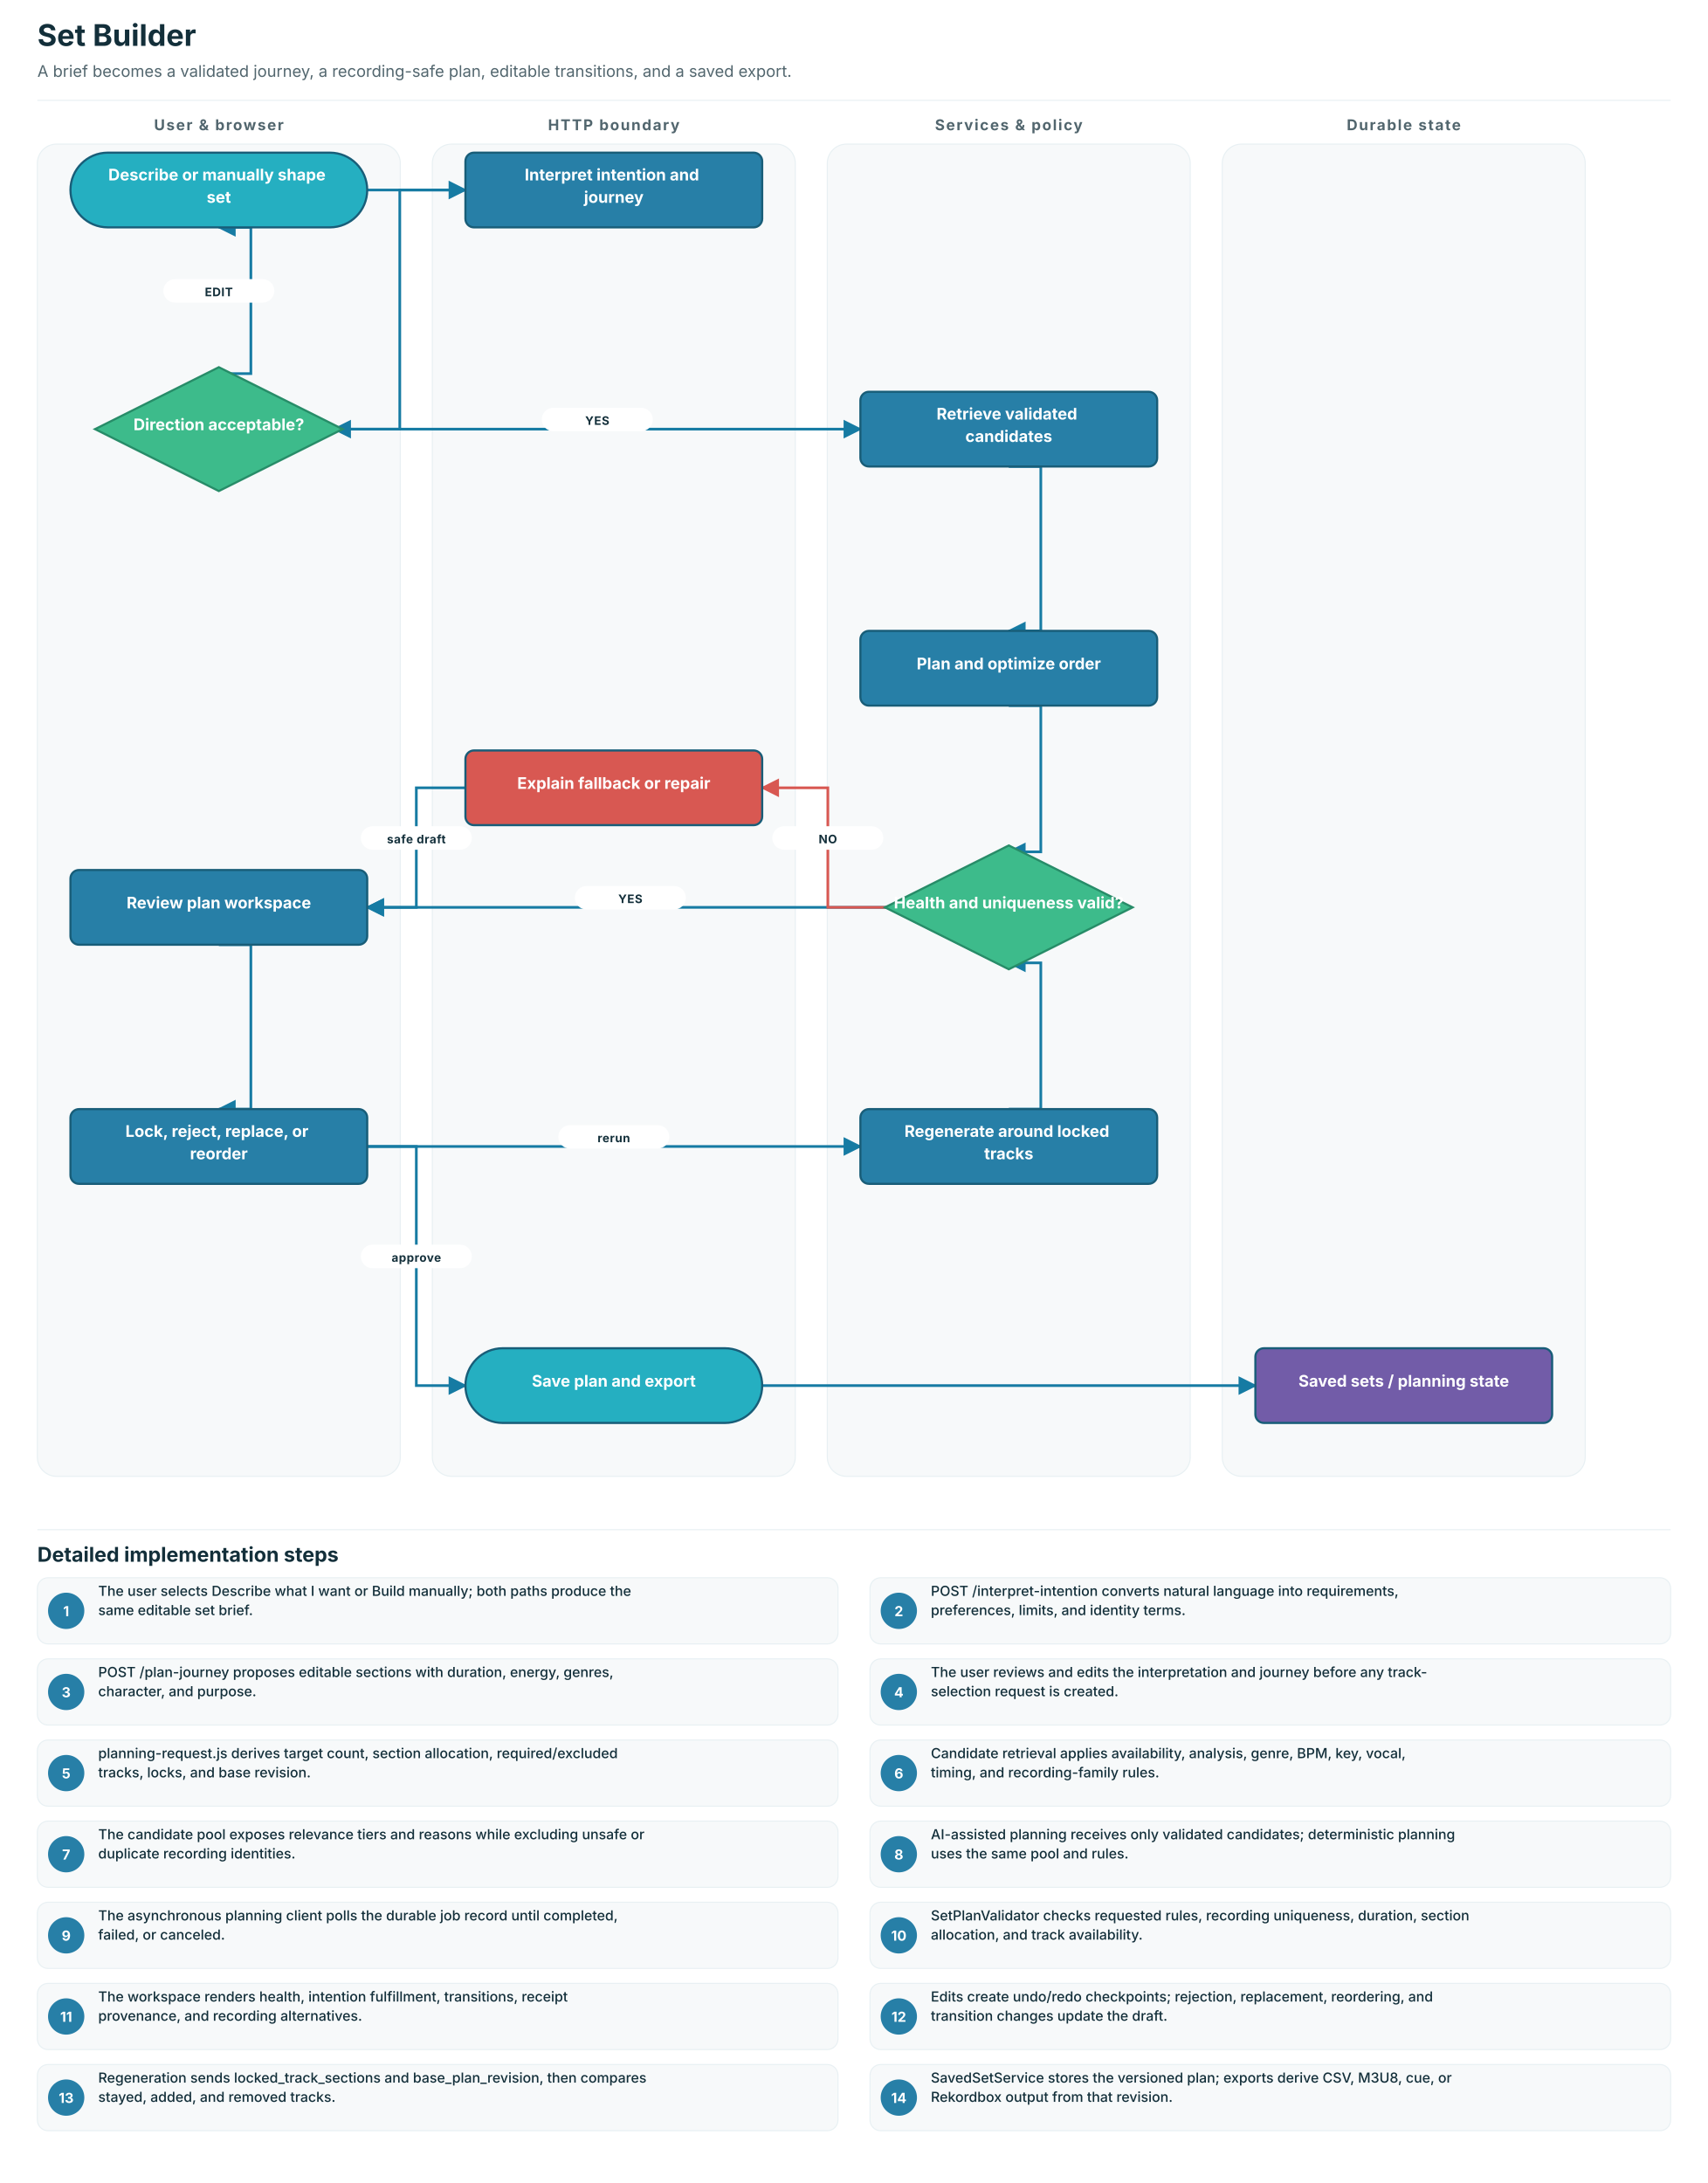
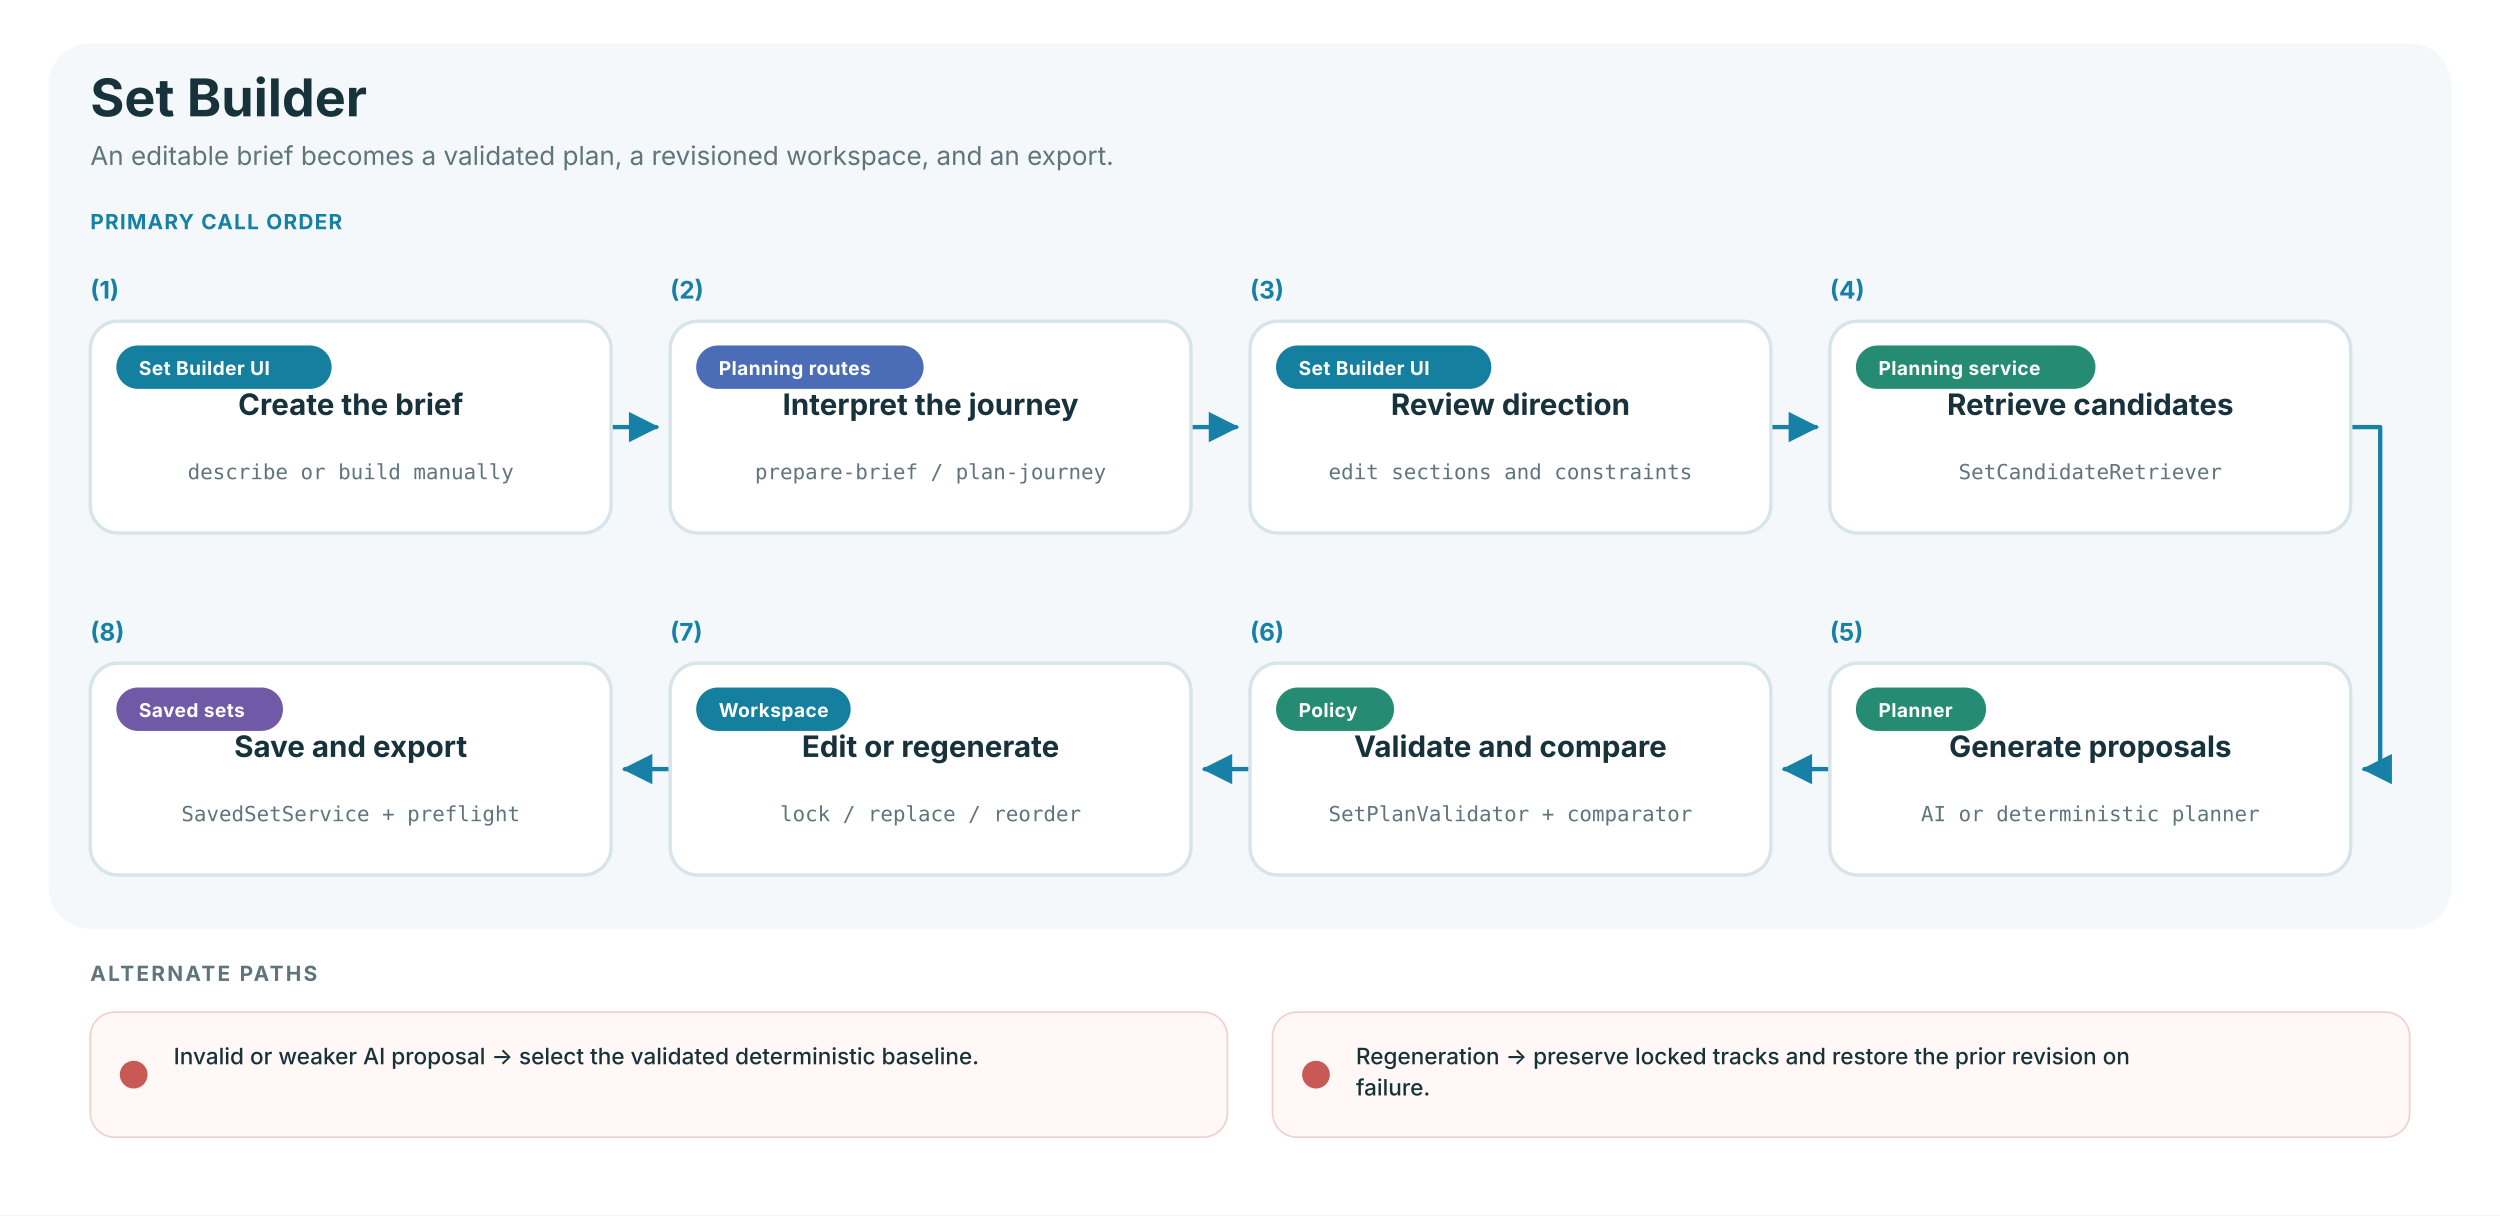
- <svg xmlns="http://www.w3.org/2000/svg" width="1600" height="2045" viewBox="0 0 1600 2045" role="img" aria-labelledby="title desc">
+ <svg xmlns="http://www.w3.org/2000/svg" width="1440" height="700" viewBox="0 0 1440 700" role="img" aria-labelledby="title desc">
  <defs>
    <marker id="arrow" viewBox="0 0 10 10" refX="9" refY="5" markerWidth="7" markerHeight="7" orient="auto-start-reverse">
-       <path d="M 0 0 L 10 5 L 0 10 z" fill="#167ba3" />
-     </marker>
-     <marker id="arrow-failure" viewBox="0 0 10 10" refX="9" refY="5" markerWidth="7" markerHeight="7" orient="auto-start-reverse">
-       <path d="M 0 0 L 10 5 L 0 10 z" fill="#d85852" />
+       <path d="M 0 0 L 10 5 L 0 10 z" fill="#1680a6" />
    </marker>
    <style>
-       .title { font: 700 28px system-ui, -apple-system, sans-serif; fill: #132f3a; }
-       .subtitle { font: 400 15px system-ui, -apple-system, sans-serif; fill: #52666e; }
-       .lane-label {
-         font: 700 14px system-ui, -apple-system, sans-serif;
+       .title { font: 750 30px system-ui, -apple-system, sans-serif; fill: #18323c; }
+       .subtitle { font: 400 15px system-ui, -apple-system, sans-serif; fill: #60747c; }
+       .order-note {
+         font: 650 12px system-ui, -apple-system, sans-serif;
+         fill: #1680a6;
+         letter-spacing: .7px;
+       }
+       .call-number { font: 700 14px system-ui, -apple-system, sans-serif; fill: #1680a6; }
+       .owner { font: 700 11px system-ui, -apple-system, sans-serif; fill: #ffffff; letter-spacing: .25px; }
+       .call-title { font: 720 17px system-ui, -apple-system, sans-serif; fill: #18323c; }
+       .symbol { font: 500 12px ui-monospace, SFMono-Regular, Menlo, monospace; fill: #60747c; }
+       .arrow {
+         fill: none;
+         stroke: #1680a6;
+         stroke-width: 2.5;
+         stroke-linecap: round;
+         stroke-linejoin: round;
+       }
+       .alternate-title {
+         font: 750 12px system-ui, -apple-system, sans-serif;
+         fill: #60747c;
        letter-spacing: 1.3px;
-         fill: #52666e;
-         text-transform: uppercase;
      }
-       .node-label { font: 700 15px system-ui, -apple-system, sans-serif; }
-       .edge-label {
-         font: 700 11px system-ui, -apple-system, sans-serif;
-         fill: #132f3a;
-         letter-spacing: .4px;
-       }
-       .details-title { font: 700 19px system-ui, -apple-system, sans-serif; fill: #132f3a; }
-       .step-number { font: 700 13px system-ui, -apple-system, sans-serif; fill: #ffffff; }
-       .step-text { font: 500 13px system-ui, -apple-system, sans-serif; fill: #132f3a; }
+       .alternate-text { font: 500 13px system-ui, -apple-system, sans-serif; fill: #18323c; }
    </style>
  </defs>
-   <rect width="1600" height="2045" fill="#ffffff" />
-   <text class="title" x="35" y="43">Set Builder</text>
-   <text class="subtitle" x="35" y="72">A brief becomes a validated journey, a recording-safe plan, editable transitions, and a saved export.</text>
-   <line x1="35" y1="94" x2="1565" y2="94" stroke="#e8f0f3" />
-   <rect x="35.0" y="135" width="340" height="1248" rx="18" fill="#f7f9fa" stroke="#e8f0f3" />
-   <rect x="405.0" y="135" width="340" height="1248" rx="18" fill="#f7f9fa" stroke="#e8f0f3" />
-   <rect x="775.0" y="135" width="340" height="1248" rx="18" fill="#f7f9fa" stroke="#e8f0f3" />
-   <rect x="1145.0" y="135" width="340" height="1248" rx="18" fill="#f7f9fa" stroke="#e8f0f3" />
-   <text class="lane-label" x="205" y="122" text-anchor="middle">User &amp; browser</text>
-   <text class="lane-label" x="575" y="122" text-anchor="middle">HTTP boundary</text>
-   <text class="lane-label" x="945" y="122" text-anchor="middle">Services &amp; policy</text>
-   <text class="lane-label" x="1315" y="122" text-anchor="middle">Durable state</text>
-   <g>
-     <path d="M 344.0 178.0 H 390.0 V 178.0 H 436.0" fill="none" stroke="#167ba3" stroke-width="2.5" marker-end="url(#arrow)" />
-   </g>
-   <g>
-     <path d="M 436.0 178.0 H 374.5 V 402.0 H 313.0" fill="none" stroke="#167ba3" stroke-width="2.5" marker-end="url(#arrow)" />
-   </g>
-   <g>
-     <path d="M 313.0 402.0 H 559.5 V 402.0 H 806.0" fill="none" stroke="#167ba3" stroke-width="2.5" marker-end="url(#arrow)" />
-     <rect x="507.5" y="382.0" width="104" height="22" rx="11" fill="#ffffff" />
-     <text class="edge-label" x="559.5" y="398.0" text-anchor="middle">YES</text>
-   </g>
-   <g>
-     <path d="M 205.0 350.0 H 235.0 V 213.0 H 205.0" fill="none" stroke="#167ba3" stroke-width="2.5" marker-end="url(#arrow)" />
-     <rect x="153.0" y="261.5" width="104" height="22" rx="11" fill="#ffffff" />
-     <text class="edge-label" x="205.0" y="277.5" text-anchor="middle">EDIT</text>
-   </g>
-   <g>
-     <path d="M 945.0 437.0 H 975.0 V 591.0 H 945.0" fill="none" stroke="#167ba3" stroke-width="2.5" marker-end="url(#arrow)" />
-   </g>
-   <g>
-     <path d="M 945.0 661.0 H 975.0 V 798.0 H 945.0" fill="none" stroke="#167ba3" stroke-width="2.5" marker-end="url(#arrow)" />
-   </g>
-   <g>
-     <path d="M 837.0 850.0 H 590.5 V 850.0 H 344.0" fill="none" stroke="#167ba3" stroke-width="2.5" marker-end="url(#arrow)" />
-     <rect x="538.5" y="830.0" width="104" height="22" rx="11" fill="#ffffff" />
-     <text class="edge-label" x="590.5" y="846.0" text-anchor="middle">YES</text>
-   </g>
-   <g>
-     <path d="M 837.0 850.0 H 775.5 V 738.0 H 714.0" fill="none" stroke="#d85852" stroke-width="2.5" marker-end="url(#arrow-failure)" />
-     <rect x="723.5" y="774.0" width="104" height="22" rx="11" fill="#ffffff" />
-     <text class="edge-label" x="775.5" y="790.0" text-anchor="middle">NO</text>
-   </g>
-   <g>
-     <path d="M 436.0 738.0 H 390.0 V 850.0 H 344.0" fill="none" stroke="#167ba3" stroke-width="2.5" marker-end="url(#arrow)" />
-     <rect x="338.0" y="774.0" width="104" height="22" rx="11" fill="#ffffff" />
-     <text class="edge-label" x="390.0" y="790.0" text-anchor="middle">safe draft</text>
-   </g>
-   <g>
-     <path d="M 205.0 885.0 H 235.0 V 1039.0 H 205.0" fill="none" stroke="#167ba3" stroke-width="2.5" marker-end="url(#arrow)" />
-   </g>
-   <g>
-     <path d="M 344.0 1074.0 H 575.0 V 1074.0 H 806.0" fill="none" stroke="#167ba3" stroke-width="2.5" marker-end="url(#arrow)" />
-     <rect x="523.0" y="1054.0" width="104" height="22" rx="11" fill="#ffffff" />
-     <text class="edge-label" x="575.0" y="1070.0" text-anchor="middle">rerun</text>
-   </g>
-   <g>
-     <path d="M 945.0 1039.0 H 975.0 V 902.0 H 945.0" fill="none" stroke="#167ba3" stroke-width="2.5" marker-end="url(#arrow)" />
-   </g>
-   <g>
-     <path d="M 344.0 1074.0 H 390.0 V 1298.0 H 436.0" fill="none" stroke="#167ba3" stroke-width="2.5" marker-end="url(#arrow)" />
-     <rect x="338.0" y="1166.0" width="104" height="22" rx="11" fill="#ffffff" />
-     <text class="edge-label" x="390.0" y="1182.0" text-anchor="middle">approve</text>
-   </g>
-   <g>
-     <path d="M 714.0 1298.0 H 945.0 V 1298.0 H 1176.0" fill="none" stroke="#167ba3" stroke-width="2.5" marker-end="url(#arrow)" />
-   </g>
-   <g id="brief">
-     <rect x="66.0" y="143.0" width="278" height="70" rx="35" fill="#25afc1" stroke="#185d78" stroke-width="2" />
-     <text class="node-label" fill="#ffffff" text-anchor="middle">
-       <tspan x="205.0" y="169.0">Describe or manually shape</tspan>
-       <tspan x="205.0" y="190.0">set</tspan>
+   <rect width="1440" height="700" fill="#ffffff" />
+   <rect x="28" y="25" width="1384" height="510" rx="24" fill="#f4f8fa" />
+   <text class="title" x="52" y="67">Set Builder</text>
+   <text class="subtitle" x="52" y="95">An editable brief becomes a validated plan, a revisioned workspace, and an export.</text>
+   <text class="order-note" x="52" y="132">PRIMARY CALL ORDER</text>
+   <path class="arrow" d="M 352 246.0 H 378" marker-end="url(#arrow)" />
+   <path class="arrow" d="M 686 246.0 H 712" marker-end="url(#arrow)" />
+   <path class="arrow" d="M 1020 246.0 H 1046" marker-end="url(#arrow)" />
+   <path class="arrow" d="M 1354 246.0 H 1371.0 V 443.0 H 1362" marker-end="url(#arrow)" />
+   <path class="arrow" d="M 1054 443.0 H 1028" marker-end="url(#arrow)" />
+   <path class="arrow" d="M 720 443.0 H 694" marker-end="url(#arrow)" />
+   <path class="arrow" d="M 386 443.0 H 360" marker-end="url(#arrow)" />
+   <g class="call" id="call-1">
+     <text class="call-number" x="52.0" y="172.0">(1)</text>
+     <rect x="52" y="185" width="300" height="122" rx="16" fill="#ffffff" stroke="#d7e4e9" stroke-width="2" />
+     <rect x="67" y="199" width="124" height="25" rx="12.5" fill="#147f9f" />
+     <text class="owner" x="80" y="216">Set Builder UI</text>
+     <text class="call-title" text-anchor="middle">
+       <tspan x="202.0" y="239.0">Create the brief</tspan>
+     </text>
+     <text class="symbol" text-anchor="middle">
+       <tspan x="202.0" y="276.0">describe or build manually</tspan>
    </text>
  </g>
-   <g id="interpret">
-     <rect x="436.0" y="143.0" width="278" height="70" rx="8" fill="#277fa7" stroke="#185d78" stroke-width="2" />
-     <text class="node-label" fill="#ffffff" text-anchor="middle">
-       <tspan x="575.0" y="169.0">Interpret intention and</tspan>
-       <tspan x="575.0" y="190.0">journey</tspan>
+   <g class="call" id="call-2">
+     <text class="call-number" x="386.0" y="172.0">(2)</text>
+     <rect x="386" y="185" width="300" height="122" rx="16" fill="#ffffff" stroke="#d7e4e9" stroke-width="2" />
+     <rect x="401" y="199" width="131" height="25" rx="12.5" fill="#4b6cb7" />
+     <text class="owner" x="414" y="216">Planning routes</text>
+     <text class="call-title" text-anchor="middle">
+       <tspan x="536.0" y="239.0">Interpret the journey</tspan>
+     </text>
+     <text class="symbol" text-anchor="middle">
+       <tspan x="536.0" y="276.0">prepare-brief / plan-journey</tspan>
    </text>
  </g>
-   <g id="review">
-     <polygon points="205,344 321,402 205,460 89,402" fill="#3dbb8b" stroke="#278c68" stroke-width="2" />
-     <text class="node-label" fill="#ffffff" text-anchor="middle">
-       <tspan x="205.0" y="403.0">Direction acceptable?</tspan>
+   <g class="call" id="call-3">
+     <text class="call-number" x="720.0" y="172.0">(3)</text>
+     <rect x="720" y="185" width="300" height="122" rx="16" fill="#ffffff" stroke="#d7e4e9" stroke-width="2" />
+     <rect x="735" y="199" width="124" height="25" rx="12.5" fill="#147f9f" />
+     <text class="owner" x="748" y="216">Set Builder UI</text>
+     <text class="call-title" text-anchor="middle">
+       <tspan x="870.0" y="239.0">Review direction</tspan>
+     </text>
+     <text class="symbol" text-anchor="middle">
+       <tspan x="870.0" y="276.0">edit sections and constraints</tspan>
    </text>
  </g>
-   <g id="candidates">
-     <rect x="806.0" y="367.0" width="278" height="70" rx="8" fill="#277fa7" stroke="#185d78" stroke-width="2" />
-     <text class="node-label" fill="#ffffff" text-anchor="middle">
-       <tspan x="945.0" y="393.0">Retrieve validated</tspan>
-       <tspan x="945.0" y="414.0">candidates</tspan>
+   <g class="call" id="call-4">
+     <text class="call-number" x="1054.0" y="172.0">(4)</text>
+     <rect x="1054" y="185" width="300" height="122" rx="16" fill="#ffffff" stroke="#d7e4e9" stroke-width="2" />
+     <rect x="1069" y="199" width="138" height="25" rx="12.5" fill="#258b72" />
+     <text class="owner" x="1082" y="216">Planning service</text>
+     <text class="call-title" text-anchor="middle">
+       <tspan x="1204.0" y="239.0">Retrieve candidates</tspan>
+     </text>
+     <text class="symbol" text-anchor="middle">
+       <tspan x="1204.0" y="276.0">SetCandidateRetriever</tspan>
    </text>
  </g>
-   <g id="plan">
-     <rect x="806.0" y="591.0" width="278" height="70" rx="8" fill="#277fa7" stroke="#185d78" stroke-width="2" />
-     <text class="node-label" fill="#ffffff" text-anchor="middle">
-       <tspan x="945.0" y="627.0">Plan and optimize order</tspan>
+   <g class="call" id="call-5">
+     <text class="call-number" x="1054.0" y="369.0">(5)</text>
+     <rect x="1054" y="382" width="300" height="122" rx="16" fill="#ffffff" stroke="#d7e4e9" stroke-width="2" />
+     <rect x="1069" y="396" width="75" height="25" rx="12.5" fill="#258b72" />
+     <text class="owner" x="1082" y="413">Planner</text>
+     <text class="call-title" text-anchor="middle">
+       <tspan x="1204.0" y="436.0">Generate proposals</tspan>
+     </text>
+     <text class="symbol" text-anchor="middle">
+       <tspan x="1204.0" y="473.0">AI or deterministic planner</tspan>
    </text>
  </g>
-   <g id="valid">
-     <polygon points="945,792 1061,850 945,908 829,850" fill="#3dbb8b" stroke="#278c68" stroke-width="2" />
-     <text class="node-label" fill="#ffffff" text-anchor="middle">
-       <tspan x="945.0" y="851.0">Health and uniqueness valid?</tspan>
+   <g class="call" id="call-6">
+     <text class="call-number" x="720.0" y="369.0">(6)</text>
+     <rect x="720" y="382" width="300" height="122" rx="16" fill="#ffffff" stroke="#d7e4e9" stroke-width="2" />
+     <rect x="735" y="396" width="68" height="25" rx="12.5" fill="#258b72" />
+     <text class="owner" x="748" y="413">Policy</text>
+     <text class="call-title" text-anchor="middle">
+       <tspan x="870.0" y="436.0">Validate and compare</tspan>
+     </text>
+     <text class="symbol" text-anchor="middle">
+       <tspan x="870.0" y="473.0">SetPlanValidator + comparator</tspan>
    </text>
  </g>
-   <g id="workspace">
-     <rect x="66.0" y="815.0" width="278" height="70" rx="8" fill="#277fa7" stroke="#185d78" stroke-width="2" />
-     <text class="node-label" fill="#ffffff" text-anchor="middle">
-       <tspan x="205.0" y="851.0">Review plan workspace</tspan>
+   <g class="call" id="call-7">
+     <text class="call-number" x="386.0" y="369.0">(7)</text>
+     <rect x="386" y="382" width="300" height="122" rx="16" fill="#ffffff" stroke="#d7e4e9" stroke-width="2" />
+     <rect x="401" y="396" width="89" height="25" rx="12.5" fill="#147f9f" />
+     <text class="owner" x="414" y="413">Workspace</text>
+     <text class="call-title" text-anchor="middle">
+       <tspan x="536.0" y="436.0">Edit or regenerate</tspan>
+     </text>
+     <text class="symbol" text-anchor="middle">
+       <tspan x="536.0" y="473.0">lock / replace / reorder</tspan>
    </text>
  </g>
-   <g id="edit">
-     <rect x="66.0" y="1039.0" width="278" height="70" rx="8" fill="#277fa7" stroke="#185d78" stroke-width="2" />
-     <text class="node-label" fill="#ffffff" text-anchor="middle">
-       <tspan x="205.0" y="1065.0">Lock, reject, replace, or</tspan>
-       <tspan x="205.0" y="1086.0">reorder</tspan>
+   <g class="call" id="call-8">
+     <text class="call-number" x="52.0" y="369.0">(8)</text>
+     <rect x="52" y="382" width="300" height="122" rx="16" fill="#ffffff" stroke="#d7e4e9" stroke-width="2" />
+     <rect x="67" y="396" width="96" height="25" rx="12.5" fill="#705aa8" />
+     <text class="owner" x="80" y="413">Saved sets</text>
+     <text class="call-title" text-anchor="middle">
+       <tspan x="202.0" y="436.0">Save and export</tspan>
+     </text>
+     <text class="symbol" text-anchor="middle">
+       <tspan x="202.0" y="473.0">SavedSetService + preflight</tspan>
    </text>
  </g>
-   <g id="regenerate">
-     <rect x="806.0" y="1039.0" width="278" height="70" rx="8" fill="#277fa7" stroke="#185d78" stroke-width="2" />
-     <text class="node-label" fill="#ffffff" text-anchor="middle">
-       <tspan x="945.0" y="1065.0">Regenerate around locked</tspan>
-       <tspan x="945.0" y="1086.0">tracks</tspan>
+   <text class="alternate-title" x="52" y="565">ALTERNATE PATHS</text>
+   <g class="alternate">
+     <rect x="52" y="583" width="655" height="72" rx="14" fill="#fff8f7" stroke="#eed1cf" />
+     <circle cx="77" cy="619" r="8" fill="#c95955" />
+     <text class="alternate-text">
+       <tspan x="100" y="613">Invalid or weaker AI proposal → select the validated deterministic baseline.</tspan>
    </text>
  </g>
-   <g id="save">
-     <rect x="436.0" y="1263.0" width="278" height="70" rx="35" fill="#25afc1" stroke="#185d78" stroke-width="2" />
-     <text class="node-label" fill="#ffffff" text-anchor="middle">
-       <tspan x="575.0" y="1299.0">Save plan and export</tspan>
-     </text>
-   </g>
-   <g id="state">
-     <rect x="1176.0" y="1263.0" width="278" height="70" rx="8" fill="#725ca8" stroke="#185d78" stroke-width="2" />
-     <text class="node-label" fill="#ffffff" text-anchor="middle">
-       <tspan x="1315.0" y="1299.0">Saved sets / planning state</tspan>
-     </text>
-   </g>
-   <g id="fallback">
-     <rect x="436.0" y="703.0" width="278" height="70" rx="8" fill="#d85852" stroke="#185d78" stroke-width="2" />
-     <text class="node-label" fill="#ffffff" text-anchor="middle">
-       <tspan x="575.0" y="739.0">Explain fallback or repair</tspan>
-     </text>
-   </g>
-   <line x1="35" y1="1433" x2="1565" y2="1433" stroke="#e8f0f3" />
-   <text class="details-title" x="35" y="1463">Detailed implementation steps</text>
-   <g class="step">
-     <rect x="35" y="1478" width="750" height="62" rx="10" fill="#f7f9fa" stroke="#e8f0f3" />
-     <circle cx="62" cy="1509" r="17" fill="#277fa7" />
-     <text class="step-number" x="62" y="1514" text-anchor="middle">1</text>
-     <text class="step-text">
-       <tspan x="92" y="1495">The user selects Describe what I want or Build manually; both paths produce the</tspan>
-       <tspan x="92" y="1513">same editable set brief.</tspan>
-     </text>
-   </g>
-   <g class="step">
-     <rect x="815" y="1478" width="750" height="62" rx="10" fill="#f7f9fa" stroke="#e8f0f3" />
-     <circle cx="842" cy="1509" r="17" fill="#277fa7" />
-     <text class="step-number" x="842" y="1514" text-anchor="middle">2</text>
-     <text class="step-text">
-       <tspan x="872" y="1495">POST /interpret-intention converts natural language into requirements,</tspan>
-       <tspan x="872" y="1513">preferences, limits, and identity terms.</tspan>
-     </text>
-   </g>
-   <g class="step">
-     <rect x="35" y="1554" width="750" height="62" rx="10" fill="#f7f9fa" stroke="#e8f0f3" />
-     <circle cx="62" cy="1585" r="17" fill="#277fa7" />
-     <text class="step-number" x="62" y="1590" text-anchor="middle">3</text>
-     <text class="step-text">
-       <tspan x="92" y="1571">POST /plan-journey proposes editable sections with duration, energy, genres,</tspan>
-       <tspan x="92" y="1589">character, and purpose.</tspan>
-     </text>
-   </g>
-   <g class="step">
-     <rect x="815" y="1554" width="750" height="62" rx="10" fill="#f7f9fa" stroke="#e8f0f3" />
-     <circle cx="842" cy="1585" r="17" fill="#277fa7" />
-     <text class="step-number" x="842" y="1590" text-anchor="middle">4</text>
-     <text class="step-text">
-       <tspan x="872" y="1571">The user reviews and edits the interpretation and journey before any track-</tspan>
-       <tspan x="872" y="1589">selection request is created.</tspan>
-     </text>
-   </g>
-   <g class="step">
-     <rect x="35" y="1630" width="750" height="62" rx="10" fill="#f7f9fa" stroke="#e8f0f3" />
-     <circle cx="62" cy="1661" r="17" fill="#277fa7" />
-     <text class="step-number" x="62" y="1666" text-anchor="middle">5</text>
-     <text class="step-text">
-       <tspan x="92" y="1647">planning-request.js derives target count, section allocation, required/excluded</tspan>
-       <tspan x="92" y="1665">tracks, locks, and base revision.</tspan>
-     </text>
-   </g>
-   <g class="step">
-     <rect x="815" y="1630" width="750" height="62" rx="10" fill="#f7f9fa" stroke="#e8f0f3" />
-     <circle cx="842" cy="1661" r="17" fill="#277fa7" />
-     <text class="step-number" x="842" y="1666" text-anchor="middle">6</text>
-     <text class="step-text">
-       <tspan x="872" y="1647">Candidate retrieval applies availability, analysis, genre, BPM, key, vocal,</tspan>
-       <tspan x="872" y="1665">timing, and recording-family rules.</tspan>
-     </text>
-   </g>
-   <g class="step">
-     <rect x="35" y="1706" width="750" height="62" rx="10" fill="#f7f9fa" stroke="#e8f0f3" />
-     <circle cx="62" cy="1737" r="17" fill="#277fa7" />
-     <text class="step-number" x="62" y="1742" text-anchor="middle">7</text>
-     <text class="step-text">
-       <tspan x="92" y="1723">The candidate pool exposes relevance tiers and reasons while excluding unsafe or</tspan>
-       <tspan x="92" y="1741">duplicate recording identities.</tspan>
-     </text>
-   </g>
-   <g class="step">
-     <rect x="815" y="1706" width="750" height="62" rx="10" fill="#f7f9fa" stroke="#e8f0f3" />
-     <circle cx="842" cy="1737" r="17" fill="#277fa7" />
-     <text class="step-number" x="842" y="1742" text-anchor="middle">8</text>
-     <text class="step-text">
-       <tspan x="872" y="1723">AI-assisted planning receives only validated candidates; deterministic planning</tspan>
-       <tspan x="872" y="1741">uses the same pool and rules.</tspan>
-     </text>
-   </g>
-   <g class="step">
-     <rect x="35" y="1782" width="750" height="62" rx="10" fill="#f7f9fa" stroke="#e8f0f3" />
-     <circle cx="62" cy="1813" r="17" fill="#277fa7" />
-     <text class="step-number" x="62" y="1818" text-anchor="middle">9</text>
-     <text class="step-text">
-       <tspan x="92" y="1799">The asynchronous planning client polls the durable job record until completed,</tspan>
-       <tspan x="92" y="1817">failed, or canceled.</tspan>
-     </text>
-   </g>
-   <g class="step">
-     <rect x="815" y="1782" width="750" height="62" rx="10" fill="#f7f9fa" stroke="#e8f0f3" />
-     <circle cx="842" cy="1813" r="17" fill="#277fa7" />
-     <text class="step-number" x="842" y="1818" text-anchor="middle">10</text>
-     <text class="step-text">
-       <tspan x="872" y="1799">SetPlanValidator checks requested rules, recording uniqueness, duration, section</tspan>
-       <tspan x="872" y="1817">allocation, and track availability.</tspan>
-     </text>
-   </g>
-   <g class="step">
-     <rect x="35" y="1858" width="750" height="62" rx="10" fill="#f7f9fa" stroke="#e8f0f3" />
-     <circle cx="62" cy="1889" r="17" fill="#277fa7" />
-     <text class="step-number" x="62" y="1894" text-anchor="middle">11</text>
-     <text class="step-text">
-       <tspan x="92" y="1875">The workspace renders health, intention fulfillment, transitions, receipt</tspan>
-       <tspan x="92" y="1893">provenance, and recording alternatives.</tspan>
-     </text>
-   </g>
-   <g class="step">
-     <rect x="815" y="1858" width="750" height="62" rx="10" fill="#f7f9fa" stroke="#e8f0f3" />
-     <circle cx="842" cy="1889" r="17" fill="#277fa7" />
-     <text class="step-number" x="842" y="1894" text-anchor="middle">12</text>
-     <text class="step-text">
-       <tspan x="872" y="1875">Edits create undo/redo checkpoints; rejection, replacement, reordering, and</tspan>
-       <tspan x="872" y="1893">transition changes update the draft.</tspan>
-     </text>
-   </g>
-   <g class="step">
-     <rect x="35" y="1934" width="750" height="62" rx="10" fill="#f7f9fa" stroke="#e8f0f3" />
-     <circle cx="62" cy="1965" r="17" fill="#277fa7" />
-     <text class="step-number" x="62" y="1970" text-anchor="middle">13</text>
-     <text class="step-text">
-       <tspan x="92" y="1951">Regeneration sends locked_track_sections and base_plan_revision, then compares</tspan>
-       <tspan x="92" y="1969">stayed, added, and removed tracks.</tspan>
-     </text>
-   </g>
-   <g class="step">
-     <rect x="815" y="1934" width="750" height="62" rx="10" fill="#f7f9fa" stroke="#e8f0f3" />
-     <circle cx="842" cy="1965" r="17" fill="#277fa7" />
-     <text class="step-number" x="842" y="1970" text-anchor="middle">14</text>
-     <text class="step-text">
-       <tspan x="872" y="1951">SavedSetService stores the versioned plan; exports derive CSV, M3U8, cue, or</tspan>
-       <tspan x="872" y="1969">Rekordbox output from that revision.</tspan>
+   <g class="alternate">
+     <rect x="733" y="583" width="655" height="72" rx="14" fill="#fff8f7" stroke="#eed1cf" />
+     <circle cx="758" cy="619" r="8" fill="#c95955" />
+     <text class="alternate-text">
+       <tspan x="781" y="613">Regeneration → preserve locked tracks and restore the prior revision on</tspan>
+       <tspan x="781" y="631">failure.</tspan>
    </text>
  </g>
</svg>
